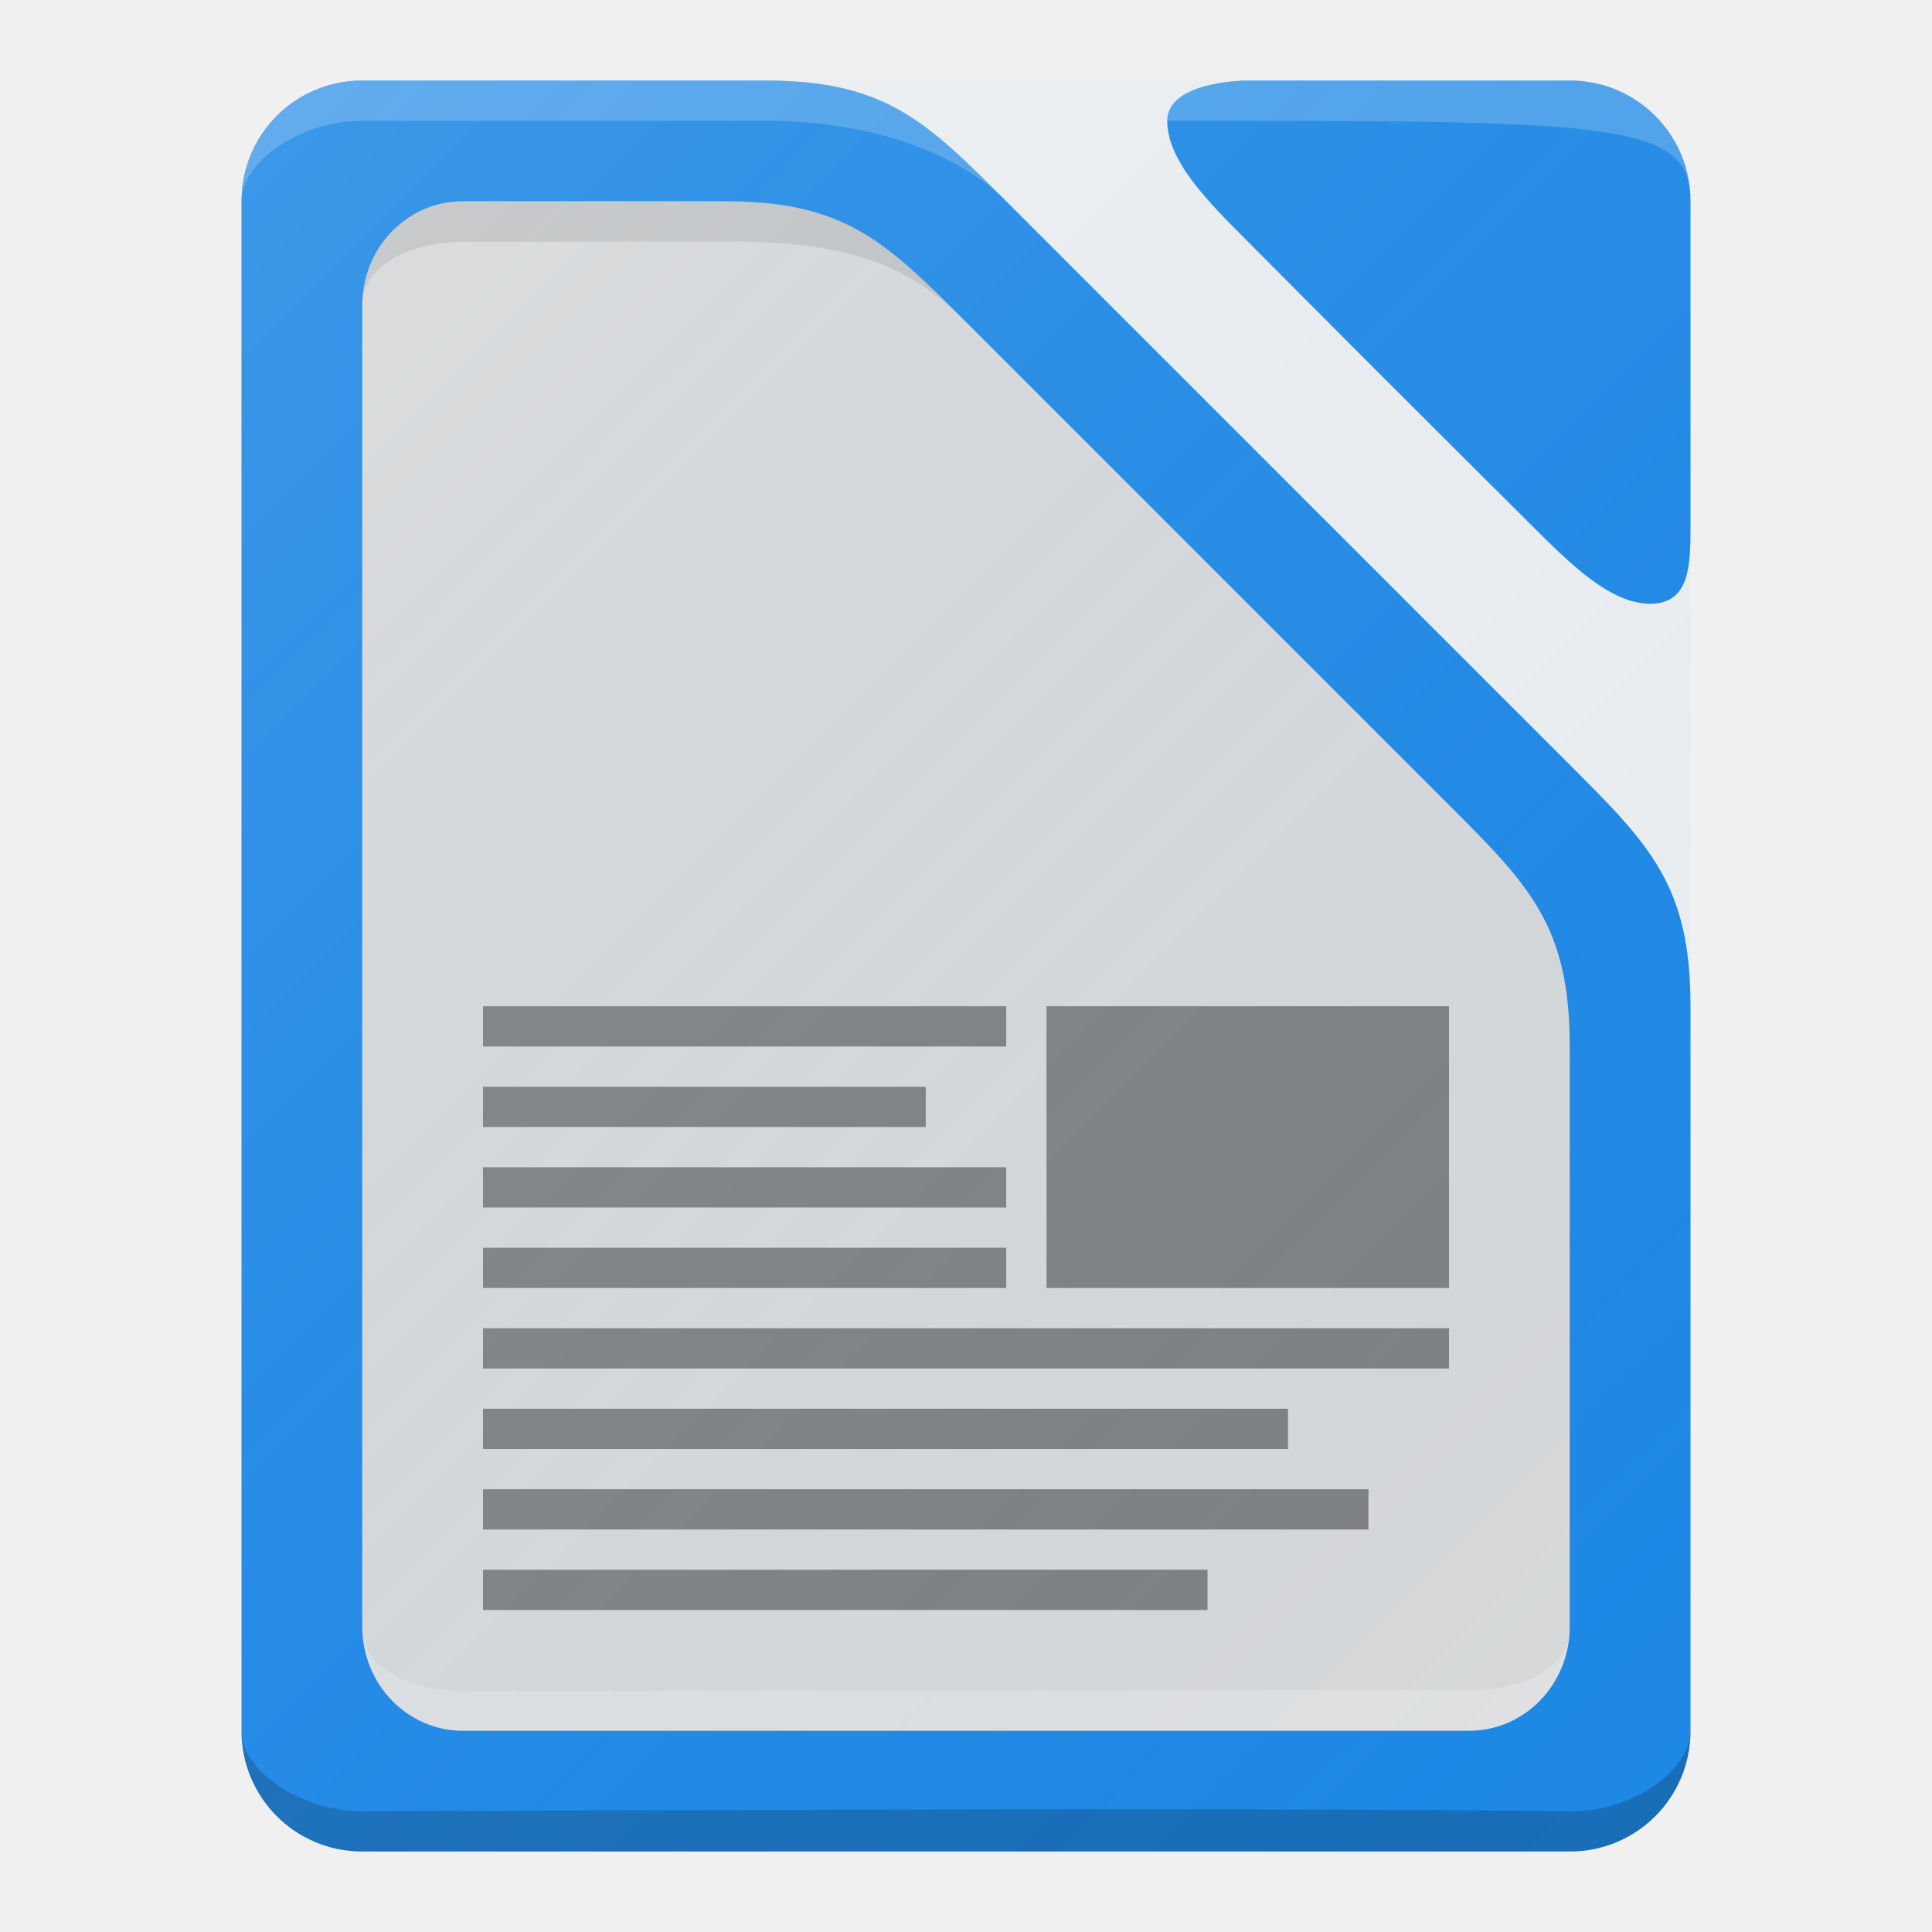
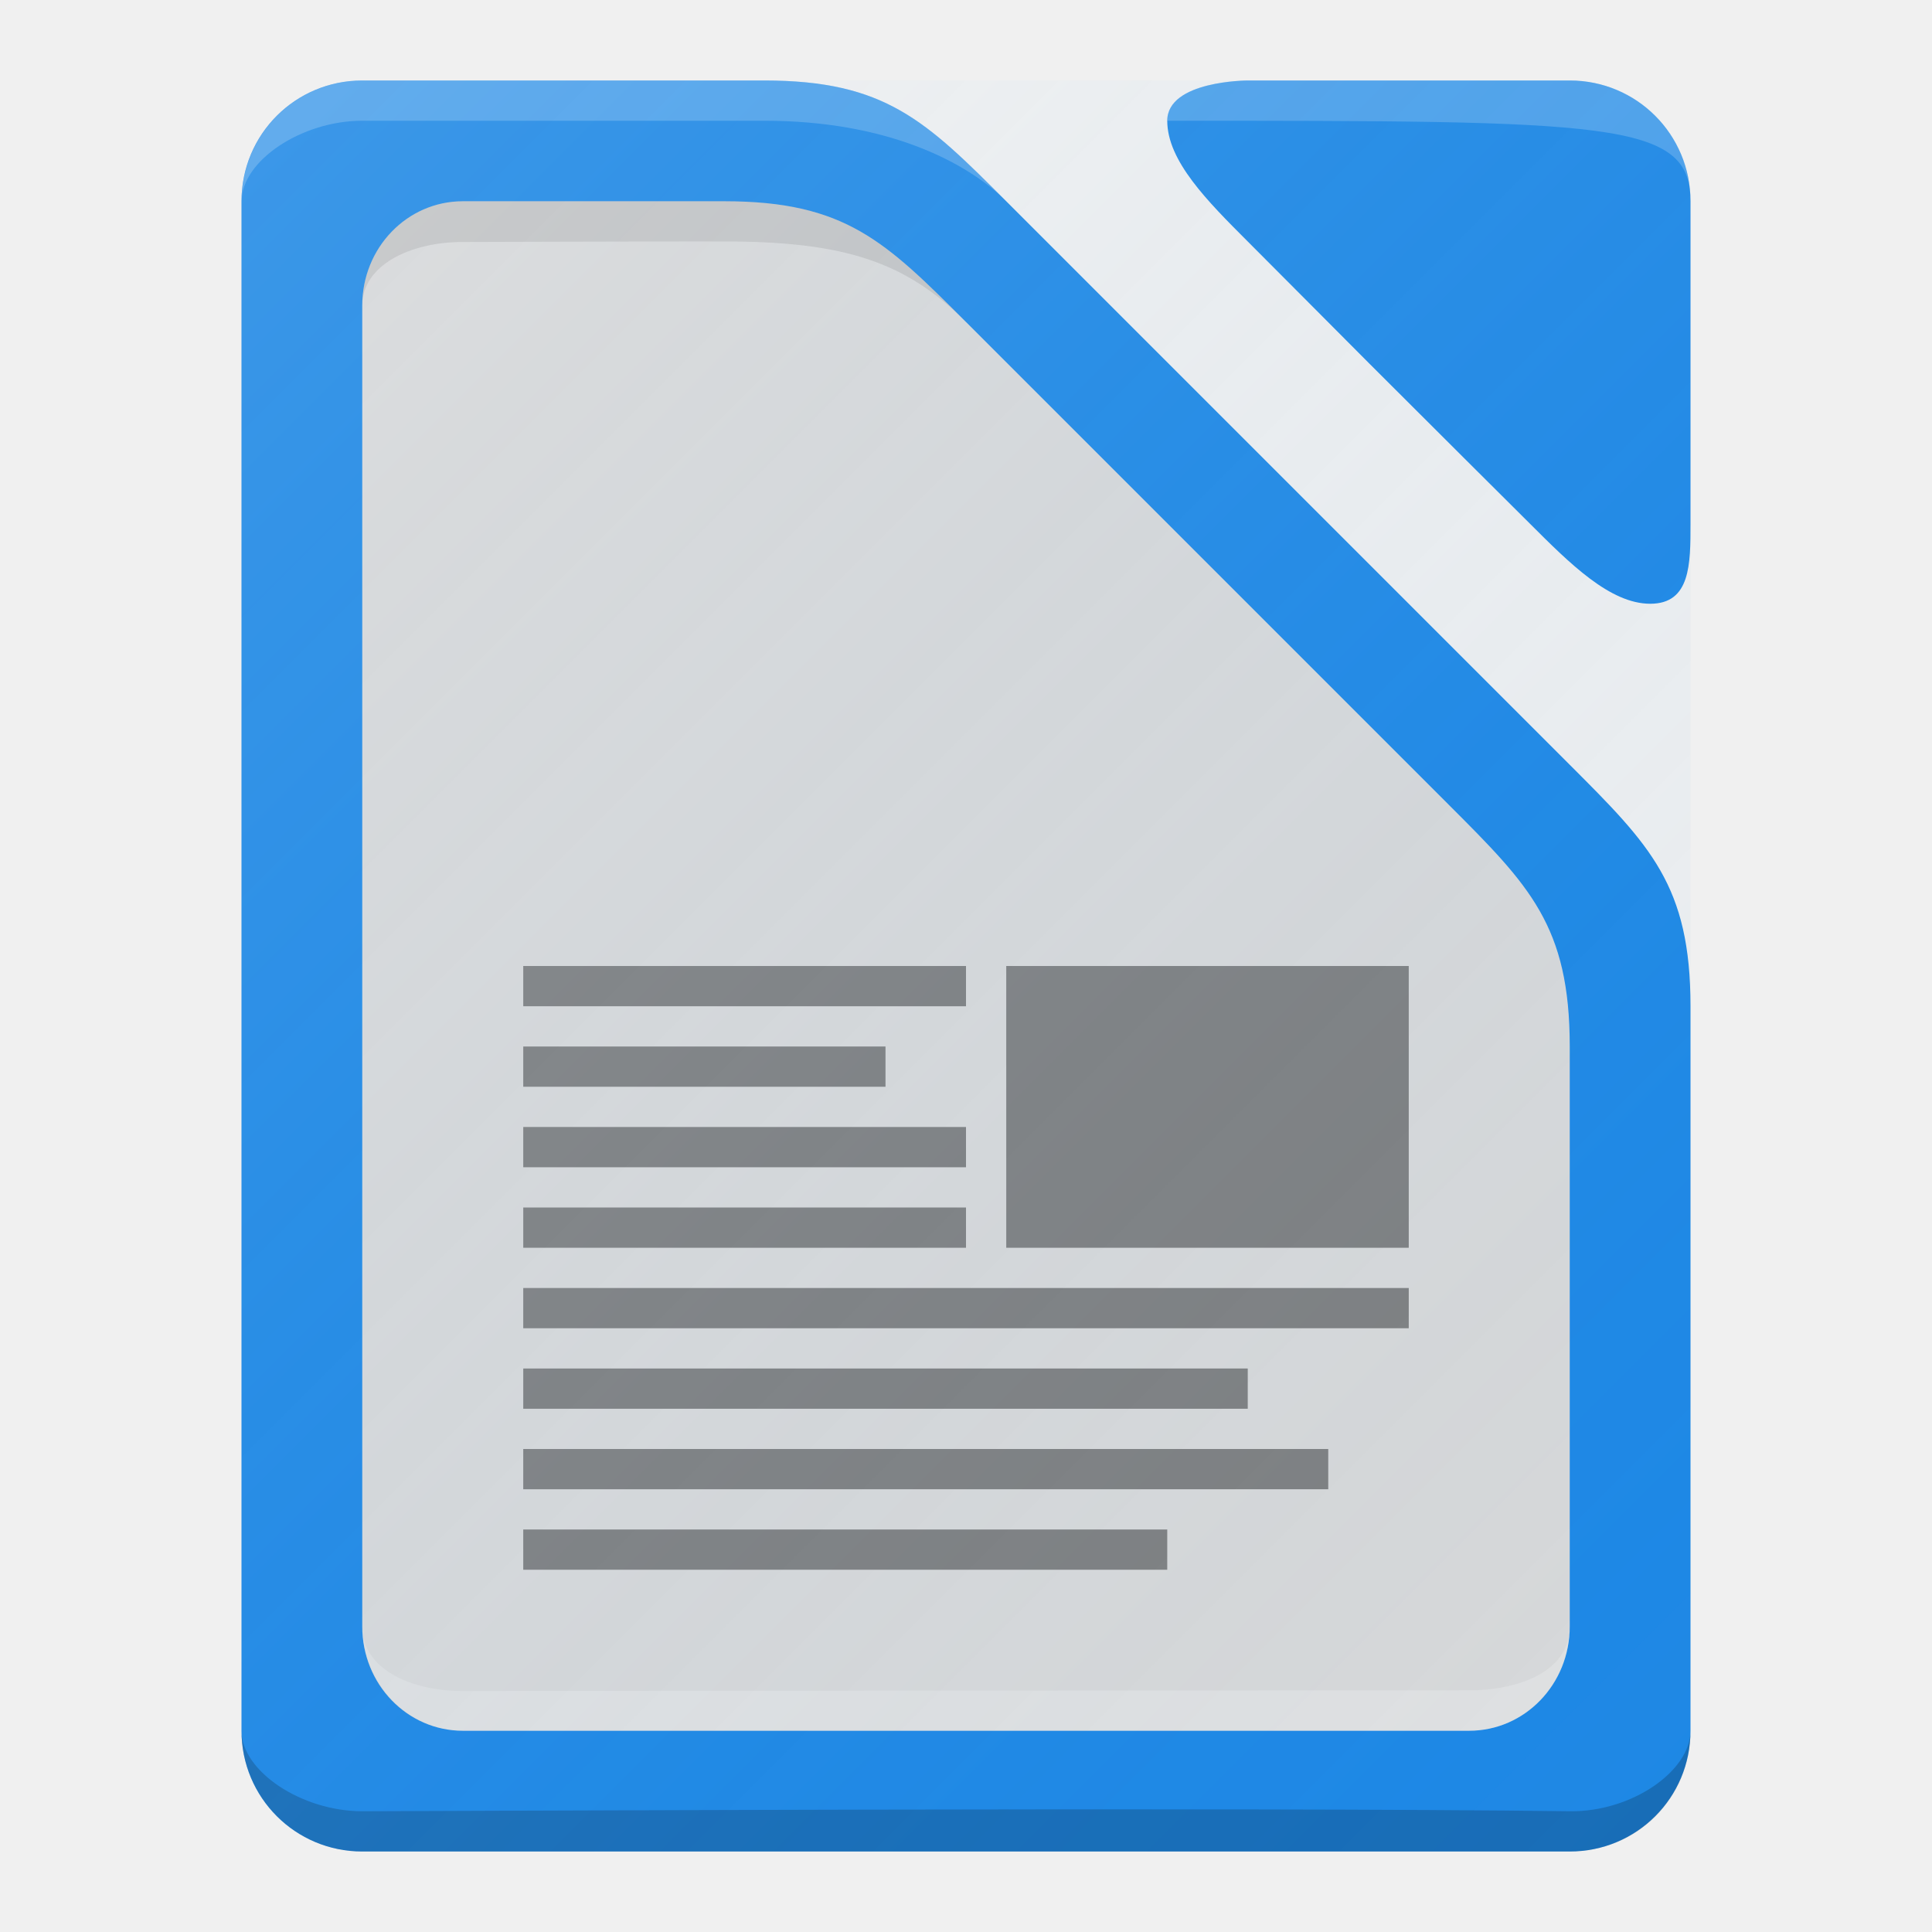
<svg xmlns="http://www.w3.org/2000/svg" xmlns:xlink="http://www.w3.org/1999/xlink" width="48" height="48" id="svg2" version="1.1">
  <defs id="defs4">
    <linearGradient id="linearGradient4396">
      <stop style="stop-color:#ffffff;stop-opacity:0.149" offset="0" id="stop4376" />
      <stop style="stop-color:#177ed5;stop-opacity:0" offset="1" id="stop4378" />
    </linearGradient>
-     <linearGradient xlink:href="#linearGradient4396" id="linearGradient4380" x1="-68" y1="1004.362" x2="-24" y2="1048.362" gradientUnits="userSpaceOnUse" gradientTransform="translate(70,2.000157)" />
+     <linearGradient xlink:href="#linearGradient4396" id="linearGradient4380" x1="-68" y1="1004.362" x2="-24" y2="1048.362" gradientUnits="userSpaceOnUse" gradientTransform="translate(70,2.000191)" />
  </defs>
  <g id="layer1" transform="translate(0,-1004.362)">
-     <g id="g4195">
+     <g id="g4263">
      <path id="path3371" d="m 9,1006.362 c -1.662,0 -3,1.338 -3,3 l 0,38 c 0,1.662 1.338,3 3,3 l 30,0 c 1.662,0 3,-1.338 3,-3 l 0,-18 c 0,-3 -1,-4 -3.001,-6 L 25.012,1009.374 C 23,1007.362 22,1006.362 18.992,1006.362 Z" style="opacity:1;fill:#1e88e5;fill-opacity:1;stroke:none;stroke-width:0.5;stroke-linecap:round;stroke-miterlimit:4;stroke-dasharray:none;stroke-opacity:1" />
      <g id="g4178">
        <g id="g4166">
          <path id="rect3362" d="m 29,1007.362 c 0,1 1,2 2,3 1.025,1.025 2.077,2.088 3.019,3.031 1.981,1.981 2.926,2.917 3.981,3.969 1,1 2,2 3,2 1,0 1,-0.984 1,-1.98 l 0,-8.02 c 0,-1.662 -1.338,-3 -3,-3 l -8,0 c 0,0 -2,0 -2,1 z" style="opacity:1;fill:#1e88e5;fill-opacity:1;stroke:none;stroke-width:0.5;stroke-linecap:round;stroke-miterlimit:4;stroke-dasharray:none;stroke-opacity:1" />
          <path id="rect3362-5" d="m 29,1007.362 c 11,0 13,0 13,2 0,-1.68 -1.338,-3 -3,-3 l -8,0 c 0,0 -2.016,10e-5 -2,1 z" style="opacity:0.2;fill:#ffffff;fill-opacity:1;stroke:none;stroke-width:0.5;stroke-linecap:round;stroke-miterlimit:4;stroke-dasharray:none;stroke-opacity:1" />
        </g>
        <g id="g4170">
          <path id="path3371-64" d="m 9.004,1006.362 c -1.662,0 -3,1.338 -3,3 -0.004,-1 1.483,-2 2.996,-2 0,0 6.677,0 10,0 3,0 5,1 6.016,2.012 -2.012,-2.012 -3.012,-3.012 -6.02,-3.012 z" style="opacity:0.2;fill:#ffffff;fill-opacity:1;stroke:none;stroke-width:0.5;stroke-linecap:round;stroke-miterlimit:4;stroke-dasharray:none;stroke-opacity:1" />
          <path id="path3371-0" d="m 6,1047.362 c 0,1.651 1.338,3 3,3 l 30,0 c 1.662,0 3,-1.316 3,-3 0,1 -1.462,2.021 -3,2 -7.914,-0.106 -28.771,0 -30,0 -1.517,0 -3,-1 -3,-2 z" style="opacity:0.2;fill:#000000;fill-opacity:1;stroke:none;stroke-width:0.5;stroke-linecap:round;stroke-miterlimit:4;stroke-dasharray:none;stroke-opacity:1" />
          <g id="g4360">
            <path style="opacity:1;fill:#d9d9d9;fill-opacity:1;stroke:none;stroke-width:0.5;stroke-linecap:round;stroke-miterlimit:4;stroke-dasharray:none;stroke-opacity:1" d="m 11.5,1009.362 c -1.385,0 -2.5,1.155 -2.5,2.591 l 0,32.818 c 0,1.435 1.115,2.591 2.5,2.591 l 25,0 c 1.385,0 2.5,-1.155 2.5,-2.591 l 0,-14.409 c 0,-3 -1,-4 -3,-6 l -12,-12 c -2,-2 -3,-3 -6,-3 z" id="path3371-6" />
            <path style="opacity:0.1;fill:#000000;fill-opacity:1;stroke:none;stroke-width:0.5;stroke-linecap:round;stroke-miterlimit:4;stroke-dasharray:none;stroke-opacity:1" d="m 11.5,1009.362 c -1.385,0 -2.5,1.155 -2.5,2.591 0,-0.989 1.163,-1.579 2.506,-1.579 0.468,0 3.41,-0.013 6.494,-0.013 3,0 4.516,0.516 6,2 -2,-2 -3,-3 -6,-3 z" id="path3371-6-5" />
            <path style="opacity:0.2;fill:#ffffff;fill-opacity:1;stroke:none;stroke-width:0.5;stroke-linecap:round;stroke-miterlimit:4;stroke-dasharray:none;stroke-opacity:1" d="m 9,1044.771 c 0.006,1.403 1.115,2.591 2.5,2.591 l 25,0 c 1.385,0 2.5,-1.17 2.5,-2.591 0,1.153 -1.335,1.587 -2.495,1.587 -6.584,0 -24.022,0.015 -25.021,0.015 -1.232,0 -2.479,-0.518 -2.484,-1.602 z" id="path3371-6-6" />
          </g>
        </g>
      </g>
-       <g transform="translate(0,3.000017)" id="g4184">
-         <rect style="opacity:1;fill:#808080;fill-opacity:1;stroke:none;stroke-width:0.5;stroke-linecap:round;stroke-miterlimit:4;stroke-dasharray:none;stroke-opacity:1" id="rect4263" width="11" height="1" x="12" y="1028.362" />
-         <rect style="opacity:1;fill:#808080;fill-opacity:1;stroke:none;stroke-width:0.5;stroke-linecap:round;stroke-miterlimit:4;stroke-dasharray:none;stroke-opacity:1" id="rect4263-3" width="13" height="1" x="12" y="1026.362" />
-         <rect style="opacity:1;fill:#808080;fill-opacity:1;stroke:none;stroke-width:0.5;stroke-linecap:round;stroke-miterlimit:4;stroke-dasharray:none;stroke-opacity:1" id="rect4263-8" width="13" height="1" x="12" y="1030.362" />
-         <rect style="opacity:1;fill:#808080;fill-opacity:1;stroke:none;stroke-width:0.5;stroke-linecap:round;stroke-miterlimit:4;stroke-dasharray:none;stroke-opacity:1" id="rect4263-5" width="13" height="1" x="12" y="1032.362" />
-         <rect style="opacity:1;fill:#808080;fill-opacity:1;stroke:none;stroke-width:0.5;stroke-linecap:round;stroke-miterlimit:4;stroke-dasharray:none;stroke-opacity:1" id="rect4263-0" width="24" height="1" x="12" y="1034.362" />
-         <rect style="opacity:1;fill:#808080;fill-opacity:1;stroke:none;stroke-width:0.5;stroke-linecap:round;stroke-miterlimit:4;stroke-dasharray:none;stroke-opacity:1" id="rect4263-4" width="20" height="1" x="12" y="1036.362" />
-         <rect style="opacity:1;fill:#808080;fill-opacity:1;stroke:none;stroke-width:0.5;stroke-linecap:round;stroke-miterlimit:4;stroke-dasharray:none;stroke-opacity:1" id="rect4263-89" width="22" height="1" x="12" y="1038.362" />
-         <rect style="opacity:1;fill:#808080;fill-opacity:1;stroke:none;stroke-width:0.5;stroke-linecap:round;stroke-miterlimit:4;stroke-dasharray:none;stroke-opacity:1" id="rect4263-89-0" width="18" height="1" x="12" y="1040.362" />
-         <rect style="opacity:1;fill:#808080;fill-opacity:1;stroke:none;stroke-width:0.5;stroke-linecap:round;stroke-miterlimit:4;stroke-dasharray:none;stroke-opacity:1" id="rect4325" width="10" height="7" x="26" y="1026.362" />
+       <g transform="translate(0,-0.9999826)" id="g4195">
+         <rect style="opacity:1;fill:#808080;fill-opacity:1;stroke:none;stroke-width:0.5;stroke-linecap:round;stroke-miterlimit:4;stroke-dasharray:none;stroke-opacity:1" id="rect4263" width="9" height="1" x="13" y="1031.362" />
+         <rect style="opacity:1;fill:#808080;fill-opacity:1;stroke:none;stroke-width:0.5;stroke-linecap:round;stroke-miterlimit:4;stroke-dasharray:none;stroke-opacity:1" id="rect4263-3" width="11" height="1" x="13" y="1029.362" />
+         <rect style="opacity:1;fill:#808080;fill-opacity:1;stroke:none;stroke-width:0.5;stroke-linecap:round;stroke-miterlimit:4;stroke-dasharray:none;stroke-opacity:1" id="rect4263-8" width="11" height="1" x="13" y="1033.362" />
+         <rect style="opacity:1;fill:#808080;fill-opacity:1;stroke:none;stroke-width:0.5;stroke-linecap:round;stroke-miterlimit:4;stroke-dasharray:none;stroke-opacity:1" id="rect4263-5" width="11" height="1" x="13" y="1035.362" />
+         <rect style="opacity:1;fill:#808080;fill-opacity:1;stroke:none;stroke-width:0.5;stroke-linecap:round;stroke-miterlimit:4;stroke-dasharray:none;stroke-opacity:1" id="rect4263-0" width="22" height="1" x="13" y="1037.362" />
+         <rect style="opacity:1;fill:#808080;fill-opacity:1;stroke:none;stroke-width:0.5;stroke-linecap:round;stroke-miterlimit:4;stroke-dasharray:none;stroke-opacity:1" id="rect4263-4" width="18" height="1" x="13" y="1039.362" />
+         <rect style="opacity:1;fill:#808080;fill-opacity:1;stroke:none;stroke-width:0.5;stroke-linecap:round;stroke-miterlimit:4;stroke-dasharray:none;stroke-opacity:1" id="rect4263-89" width="20" height="1" x="13" y="1041.362" />
+         <rect style="opacity:1;fill:#808080;fill-opacity:1;stroke:none;stroke-width:0.5;stroke-linecap:round;stroke-miterlimit:4;stroke-dasharray:none;stroke-opacity:1" id="rect4263-89-0" width="16" height="1" x="13" y="1043.362" />
+         <rect style="opacity:1;fill:#808080;fill-opacity:1;stroke:none;stroke-width:0.5;stroke-linecap:round;stroke-miterlimit:4;stroke-dasharray:none;stroke-opacity:1" id="rect4325" width="10" height="7" x="25" y="1029.362" />
      </g>
      <rect ry="3" rx="3" y="1006.362" x="6" height="44" width="36" id="rect4342" style="opacity:1;fill:url(#linearGradient4380);fill-opacity:1;stroke:none;stroke-width:0.5;stroke-linecap:round;stroke-miterlimit:4;stroke-dasharray:none;stroke-opacity:1" />
    </g>
  </g>
</svg>
